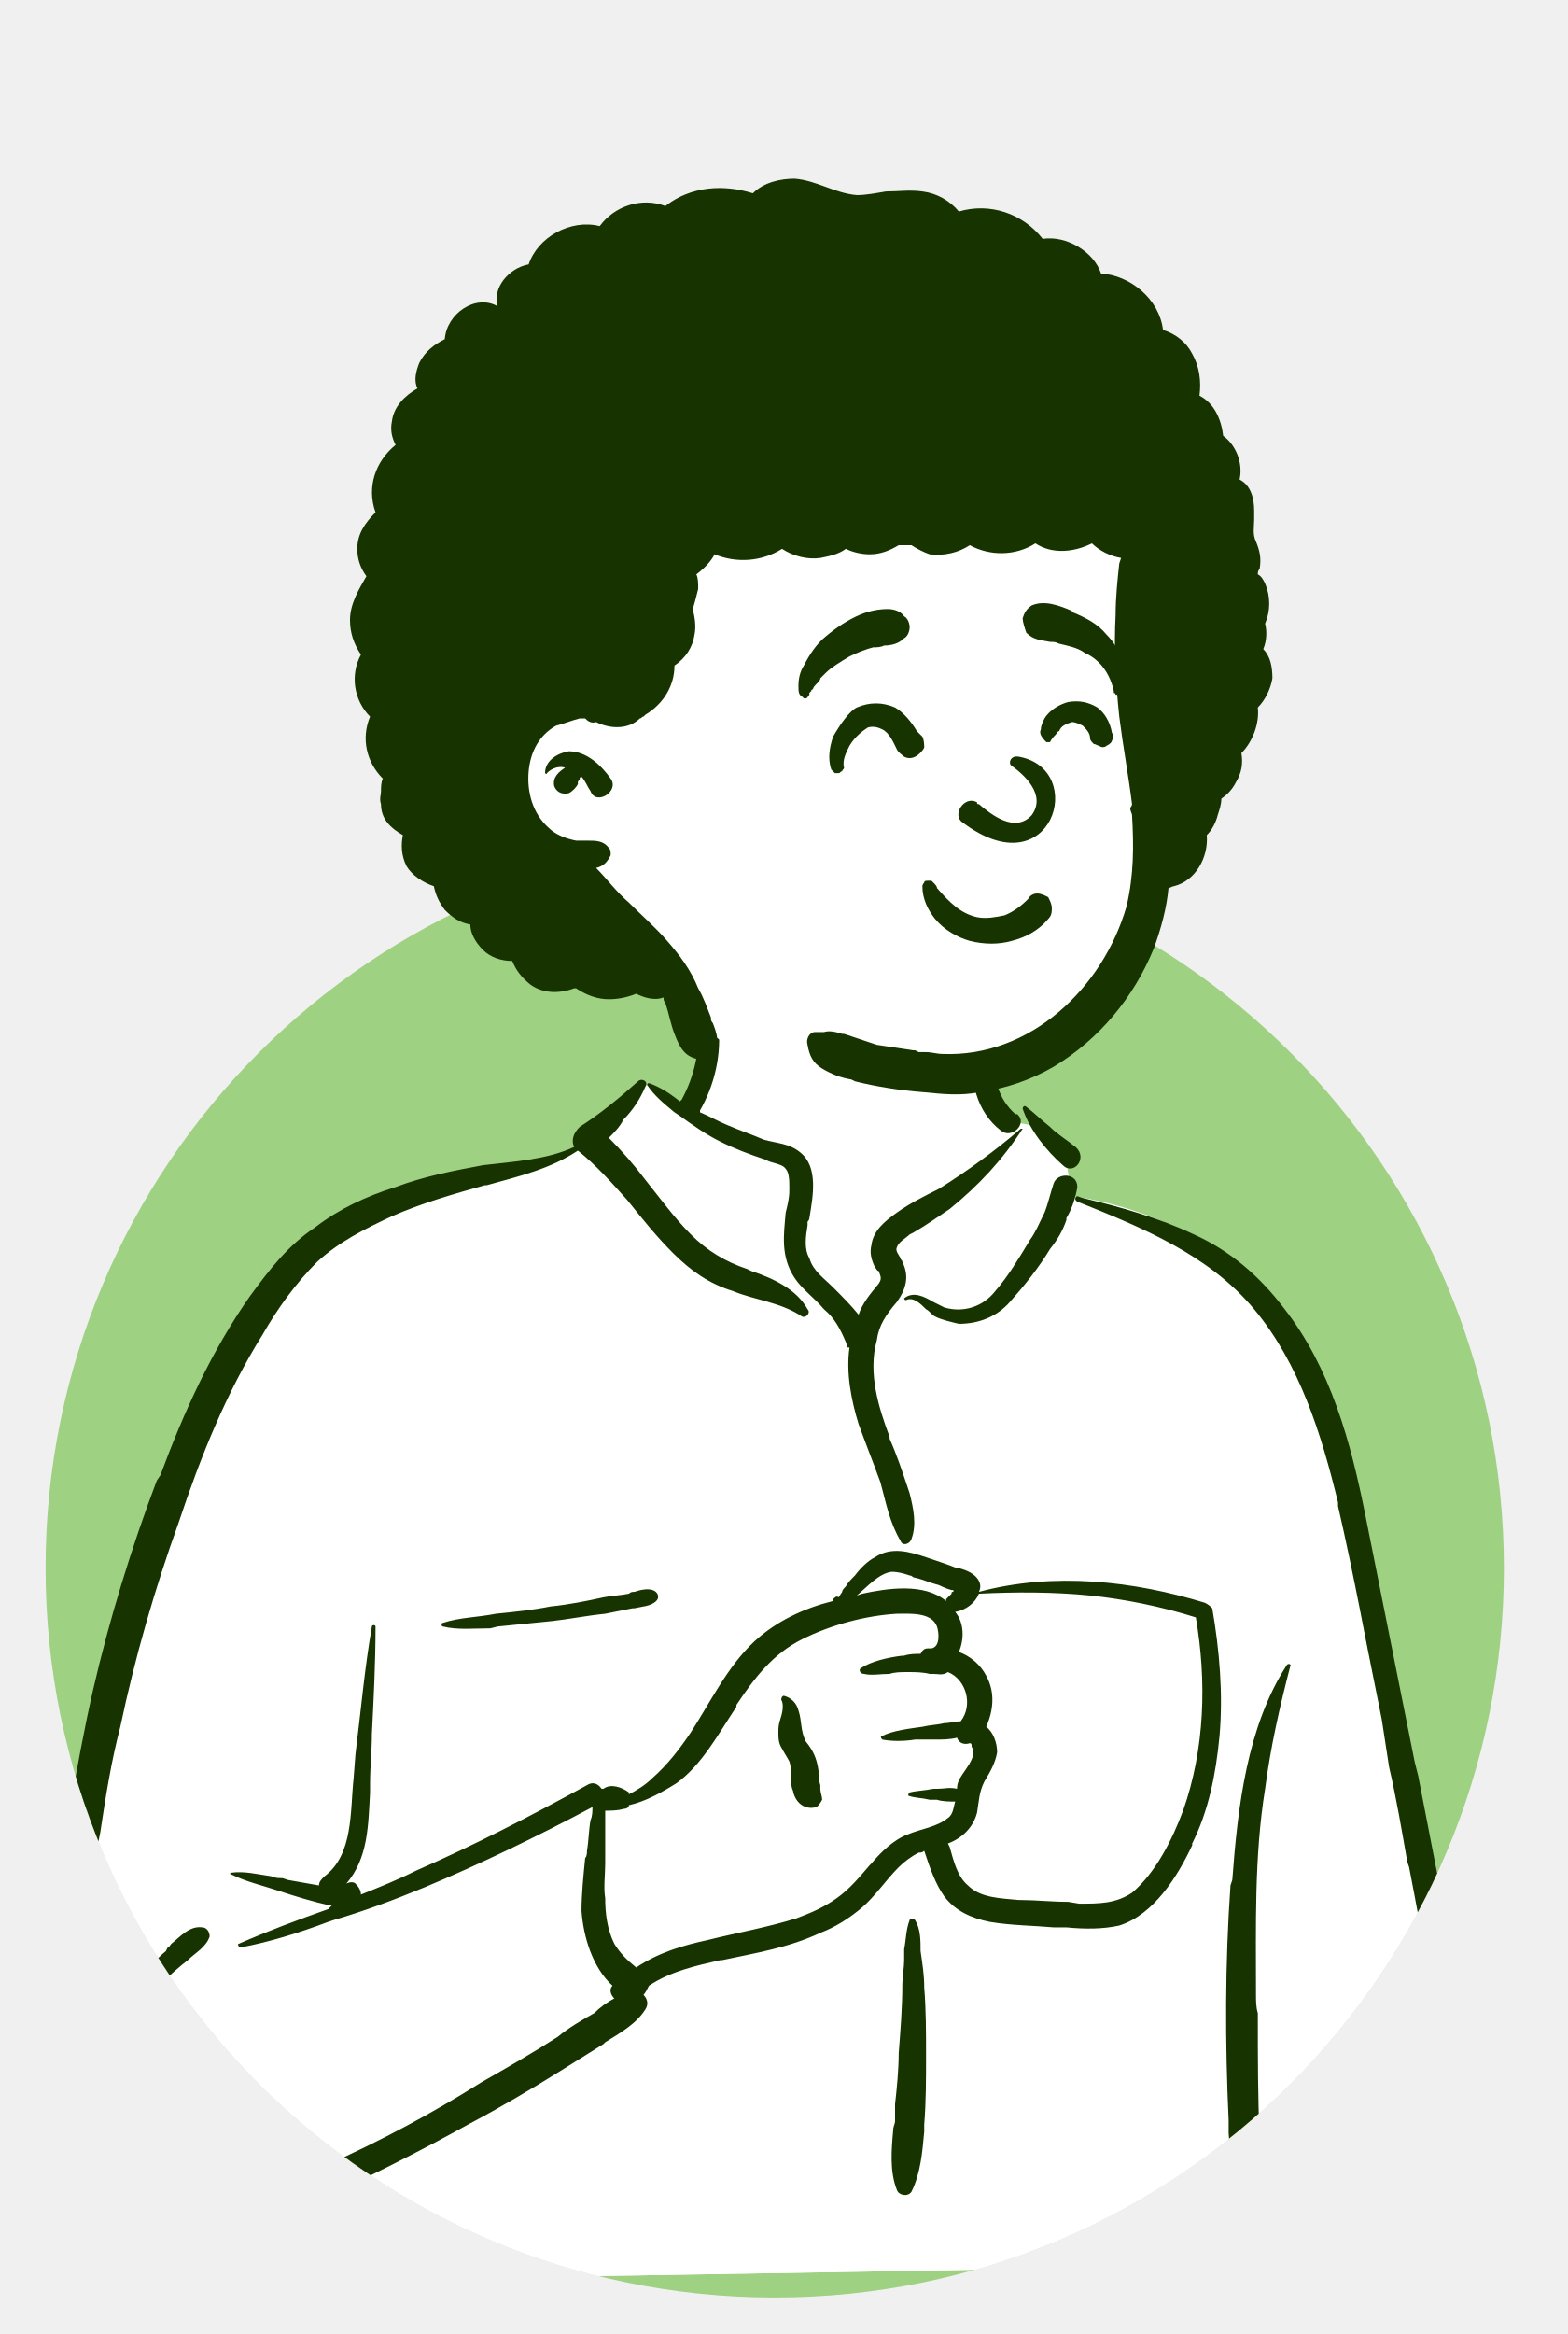
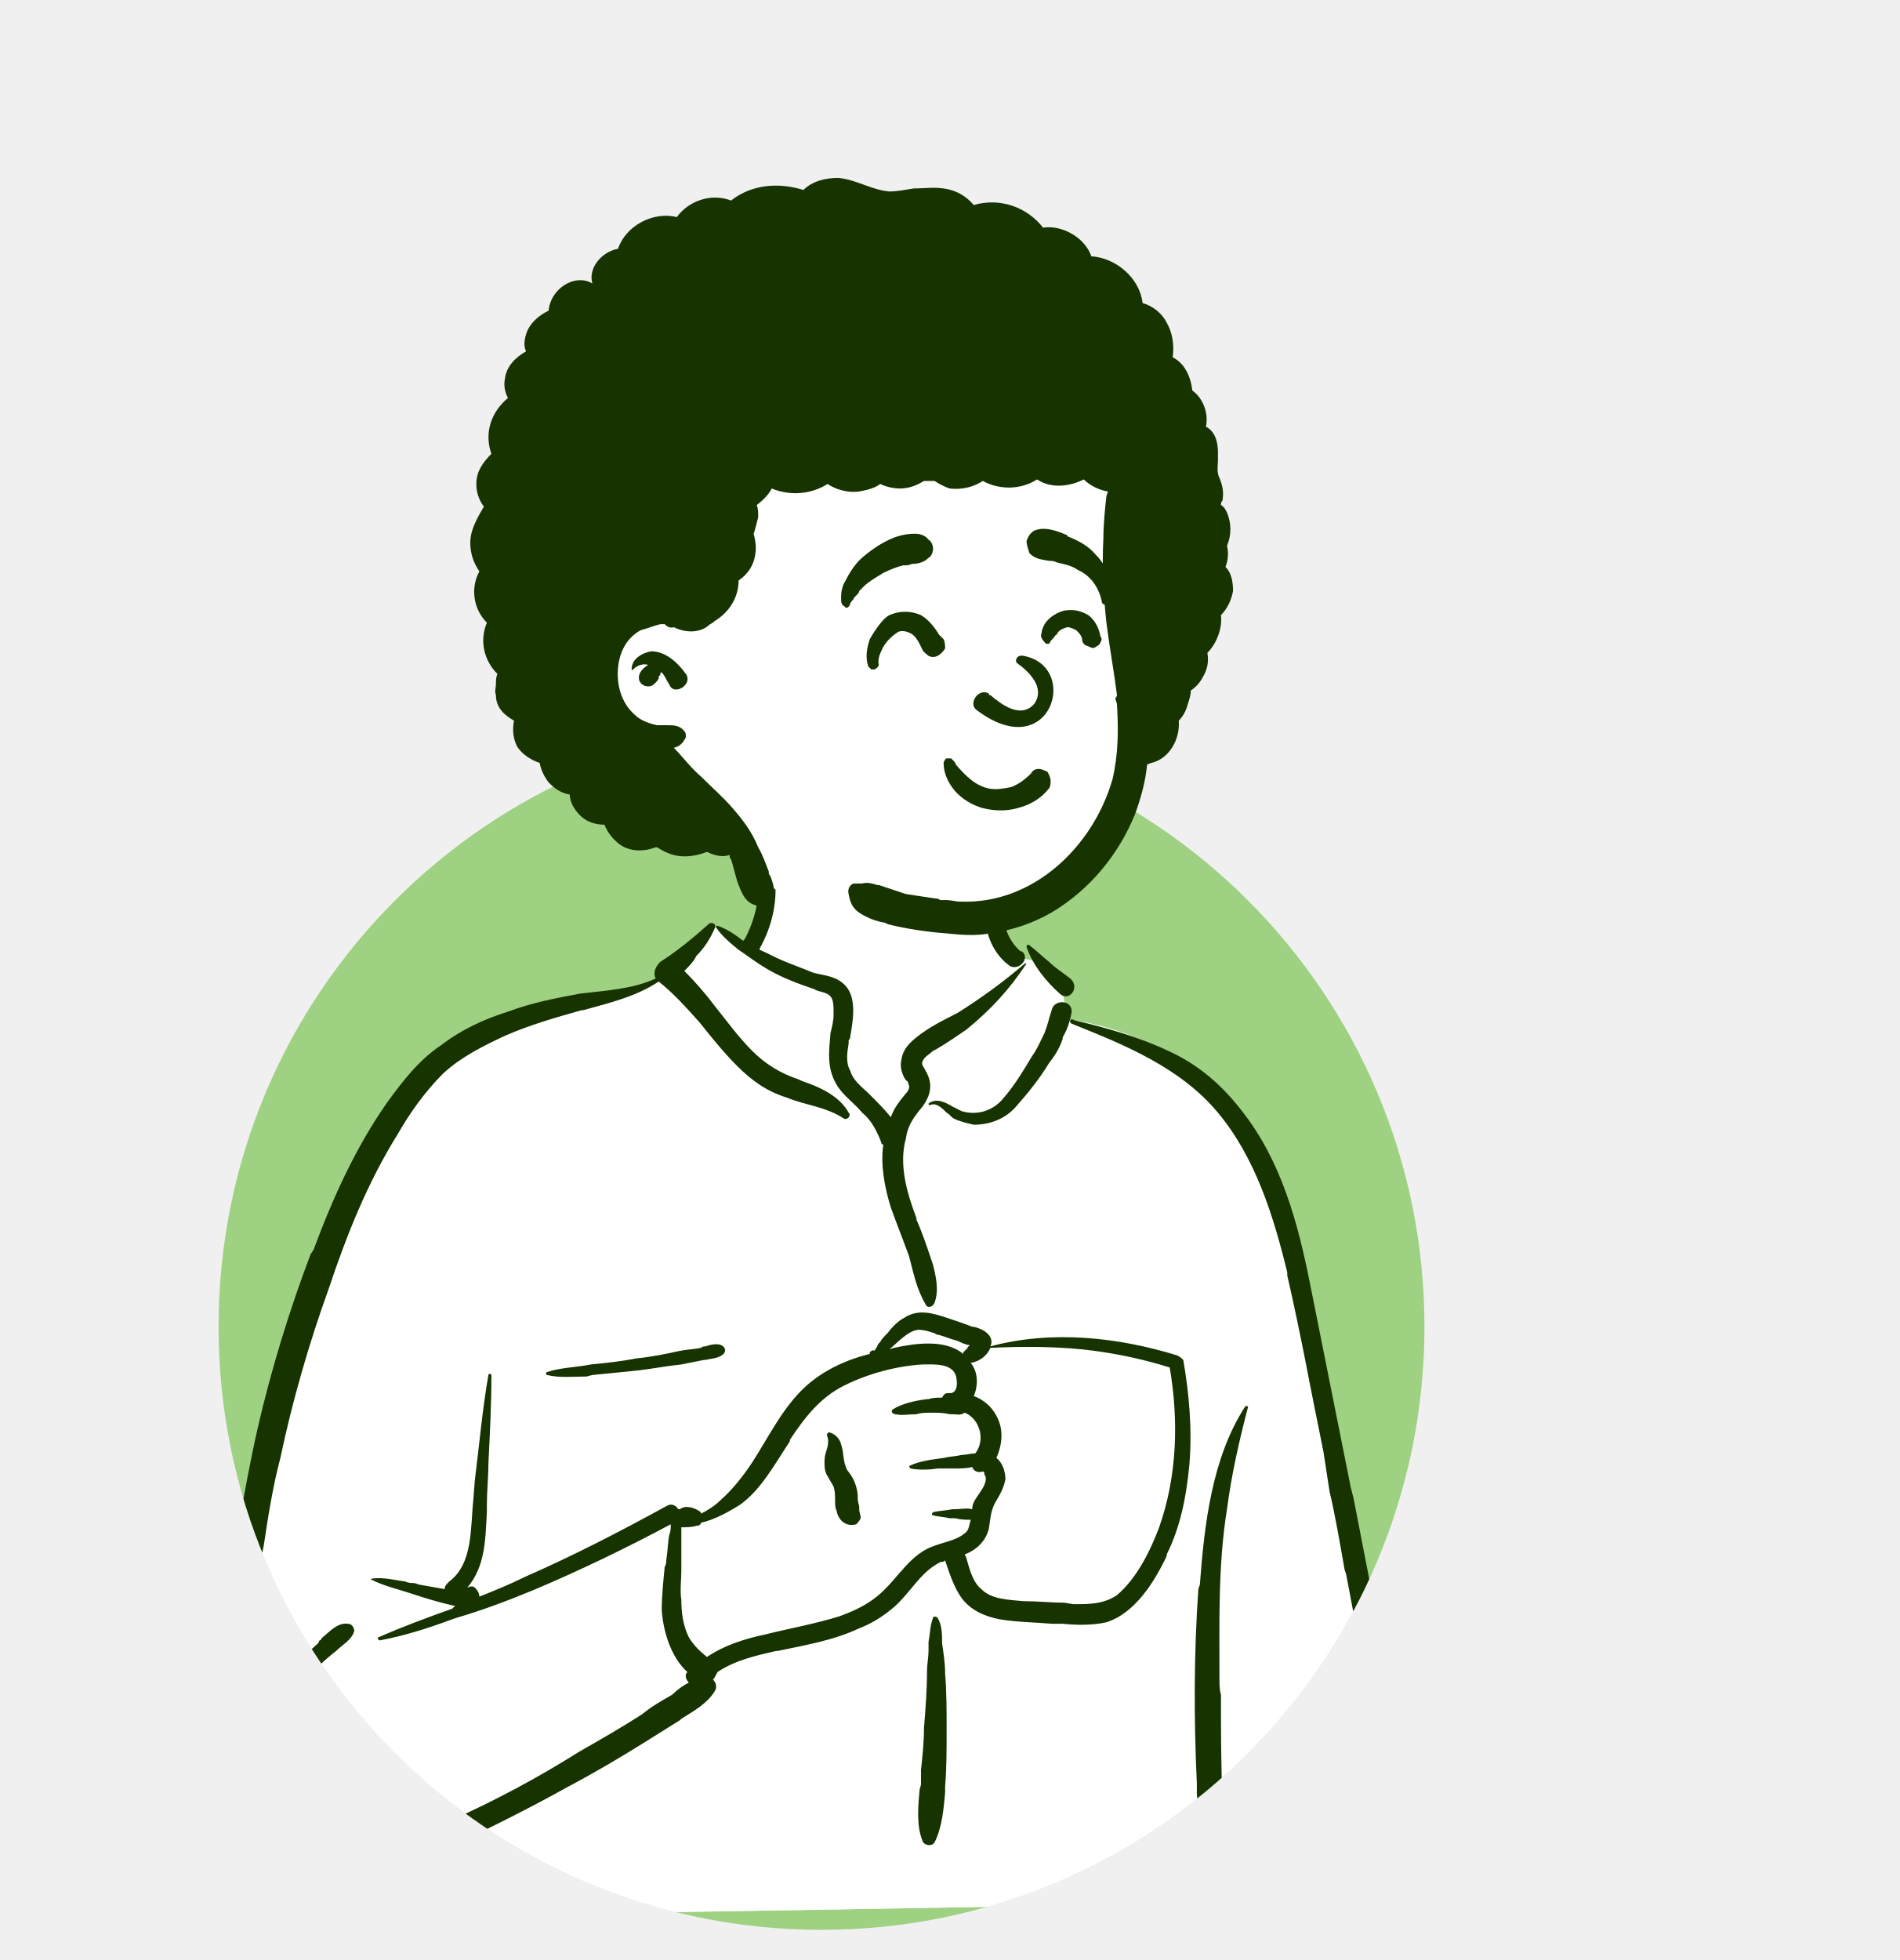
- <svg xmlns="http://www.w3.org/2000/svg" viewBox="0 -90 860 1280" width="860" height="1280">
+ <svg xmlns="http://www.w3.org/2000/svg" viewBox="-120 -110 1260 1300" width="1260" height="1300">
  <style>.k{fill:#163300}.b{fill:#FFFFFF}.ks{stroke:#163300}.bs{stroke:#FFFFFF}.s .k,.s .b{fill:#9FD182}</style>
  <defs>
    <clipPath id="c">
-       <path d="M25 -300H825V770A400 400 0 0 1 25 770Z" />
+       <path d="M-120 -110H1140V770H825A400 400 0 0 1 25 770H-120Z" />
    </clipPath>
  </defs>
  <circle cx="425" cy="770" r="400" fill="#9FD182" />
  <g clip-path="url(#c)">
    <g>
      <g transform="translate(0 459)">
        <path d="M0 0L229 0L229 282L0 282L0 0Z" transform="translate(461 279)" class="b" stroke="none" />
        <path d="M478 10C452 -8 390 0 365 19C356 26 356 33 355 40C355 42 355 44 355 46L355 46C354 54 348 63 347 73C345 72 342 70 340 68C335 65 330 62 327 62C310 62 303 85 288 98C274 106 256 107 240 109L239 109C184 117 137 151 105 195C30 301 23 439 4 564C4 568 3 573 3 577C-1 612 -5 653 25 675C25 675 24 675 23 675C20 674 16 674 18 676C56 688 97 685 135 675C133 686 132 696 130 706C129 712 132 717 138 717C300 716 461 712 623 710L627 710C659 709 692 709 724 710C735 711 747 712 758 713C767 714 773 703 768 696C766 691 764 688 762 684C776 602 757 521 737 441C730 410 722 379 717 349C702 239 683 143 560 123C557 117 557 103 553 98C550 87 531 79 519 85C507 58 504 28 478 10ZM504 341C506 340 596 328 630 352C638 357 636 395 633 431L632 445C628 454 619 483 611 494C597 516 553 526 528 516C516 512 498 506 492 494C487 481 493 468 500 454C503 447 507 439 509 431C509 427 508 424 506 420C504 417 503 414 503 411C503 410 503 408 503 407C503 402 504 397 503 394C501 389 499 384 497 380C494 372 490 364 492 355C487 357 483 351 488 349C490 349 493 349 495 348C498 344 500 344 504 341Z" transform="translate(29 -16)" class="b" fill-rule="evenodd" stroke="none" />
        <path d="M335 6L325 0C310 1 303 24 288 36C274 44 257 45 242 47L240 47L239 47C184 55 137 89 105 133C30 239 23 377 4 502C4 506 3 511 3 516C-1 550 -5 592 25 613C25 613 24 613 23 613C20 613 16 612 18 614C56 626 97 623 135 613C133 624 132 634 130 645C129 650 132 655 138 655C300 654 461 650 623 648L627 648C659 648 692 647 724 649C735 649 747 650 758 651C767 652 773 641 768 634C766 629 764 626 762 622C776 540 757 459 737 379C730 348 722 318 717 287C702 177 683 81 560 62C557 55 557 41 553 36C550 28 539 22 529 21L531 26L514 42C476 68 457 83 457 87C457 91 458 98 460 109L461 112L441 131Q410 99 410 90L410 46Q410 39 393 35L335 6ZM464 261Q455 261 429 288L427 288C406 298 392 307 385 314L385 314Q374 325 344 374L314 391L303 391L295 449L314 491L358 476L429 458L470 416L493 408C490 416 489 424 492 433C498 444 516 450 528 454C553 464 597 454 611 433C619 421 628 392 632 383L634 365C636 330 638 295 630 290C596 266 506 278 504 279C500 282 498 283 495 286L494 287L501 277L499 276C481 266 469 261 464 261ZM497 318C494 310 490 302 492 293C492 293 492 293 491 293L491 309L502 330C501 326 499 322 497 318Z" transform="translate(29 46)" class="b" fill-rule="evenodd" stroke="none" />
        <path d="M359 6C358 -2 370 -2 370 6C372 22 368 39 360 53C360 53 360 53 360 54C365 56 370 59 375 61C382 64 388 66 395 69C402 71 409 71 415 76C425 84 422 100 420 112C420 113 419 114 419 114L419 116C418 122 417 129 420 134C422 141 428 145 433 150L434 151C438 155 443 160 447 165C449 159 453 154 458 148C460 145 459 144 458 141C457 141 457 140 456 139C454 135 453 131 454 127C455 119 461 114 468 109C475 104 483 100 491 96C507 86 522 75 536 63C536 63 537 63 537 63C526 80 513 94 497 107C491 111 484 116 477 120L475 121C473 123 469 125 468 128C467 130 469 132 470 134C470 135 471 135 471 136C475 144 473 151 468 158L468 158C462 165 458 171 457 179C452 197 458 216 464 232L464 233C468 242 471 251 474 260L475 263C477 271 479 280 476 288C475 291 471 292 470 289C464 279 462 268 459 257C455 246 451 236 447 225C443 212 440 197 442 183C442 183 441 183 441 183L440 180C437 173 434 167 428 162C423 156 416 151 412 145C404 133 406 121 407 109C408 105 409 101 409 97L409 95C409 92 409 87 407 85C405 82 399 82 396 80C387 77 379 74 371 70C363 66 356 61 349 56L346 54C340 49 335 45 331 39C331 39 331 38 332 38C338 40 344 44 349 48C349 48 350 47 350 47C357 34 360 20 359 6ZM523 23C524 16 513 13 511 20C507 36 512 54 525 64C531 69 540 60 534 55L533 55C524 47 520 35 523 23L523 23ZM330 40C332 37 328 35 326 37C316 46 305 55 294 62C291 65 289 69 291 73C276 80 258 81 241 83C225 86 209 89 193 95C177 100 162 107 149 117C134 127 124 140 113 155C92 185 77 218 64 253L62 256C48 293 36 332 27 371C22 393 18 415 14 438C12 449 11 460 9 471C9 473 9 475 8 477C7 487 5 496 7 505C7 508 8 510 10 511C7 523 5 535 3 547C1 565 0 584 0 602C0 617 1 632 9 645C16 659 29 667 44 671C76 679 109 669 139 656L142 654L144 654C141 661 140 670 137 678C136 681 138 685 141 686L141 687L142 687C144 688 147 688 149 687L149 686C149 686 149 686 150 686L150 686L150 686L150 685L150 686L150 685C152 683 153 681 153 678L152 676C151 668 152 659 150 651C178 638 206 624 233 609C250 600 267 590 283 580C291 575 299 570 307 565L308 564C316 559 325 554 330 546C332 543 331 540 329 538C330 537 331 535 332 533C344 525 358 522 371 519L372 519C391 515 409 512 426 504C434 501 442 496 449 490C456 484 462 475 469 468C472 465 476 462 480 460C481 460 482 460 483 459C486 468 489 477 494 484C500 492 509 496 519 498C531 500 543 500 554 501C556 501 559 501 561 501C571 502 581 502 590 500C609 494 622 473 630 456L630 455C639 437 643 417 645 396C647 373 645 349 641 326C640 325 639 324 637 323C598 311 554 306 513 317C514 315 514 313 513 311C511 307 506 305 502 304L501 304C496 302 490 300 484 298L484 298C475 295 465 292 456 298C452 300 448 304 445 308C443 310 441 312 440 314C439 315 438 316 438 317L436 320C436 320 436 320 436 320C435 319 434 320 433 321C433 321 433 321 433 322C417 326 402 333 390 344C375 358 366 377 355 394C349 403 342 412 334 419C330 423 325 426 321 428C321 428 321 428 321 427C317 424 311 422 307 425C307 425 307 425 307 425L306 425C306 425 306 425 306 425L306 425C304 422 301 421 298 423C267 440 236 456 204 470C194 475 184 479 174 483C174 481 173 479 171 477C170 476 168 476 166 477C178 463 178 445 179 427L179 422C179 413 180 404 180 395C181 375 182 356 182 336C182 335 180 335 180 336C176 359 174 382 171 406L170 419C168 437 170 461 154 473C152 475 151 476 151 478C145 477 140 476 134 475L131 474C129 474 127 474 125 473C118 472 110 470 103 471C102 471 102 472 103 472C111 476 120 478 129 481C138 484 148 487 157 489C158 489 158 489 158 489L156 491C139 497 123 503 107 510C106 510 107 512 108 512C124 509 140 504 156 498L159 497C176 492 192 486 209 479C240 466 271 451 301 435C301 437 301 440 300 442C299 447 299 453 298 459C298 460 298 462 297 463C296 473 295 483 295 492C296 506 301 523 312 533C310 535 311 538 313 540C309 542 305 545 302 548C295 552 288 556 282 561C268 570 254 578 240 586C213 603 185 618 156 631C155 632 154 632 152 633C125 646 96 659 66 659C52 659 37 656 26 646C17 636 14 622 13 609L13 606C12 589 12 571 12 553C13 542 13 532 14 521L15 513C18 513 21 512 22 507C26 498 26 487 27 477C28 468 29 458 31 449C34 429 37 410 42 391C50 353 61 315 74 279C86 243 100 208 120 176C128 162 138 148 150 136C162 125 176 118 191 111C207 104 224 99 242 94L243 94C261 89 278 85 293 75C303 83 311 92 320 102C328 112 336 122 345 131C355 141 365 148 378 152C390 157 404 158 416 166C418 167 421 164 419 162C413 151 400 145 388 141L386 140C374 136 364 130 355 121C346 112 338 101 330 91C324 83 317 75 310 68C313 65 316 62 318 58C323 53 327 47 330 40ZM537 52C537 51 538 50 539 51C543 54 547 58 552 62C556 66 561 69 566 73C573 79 565 89 559 83C550 75 541 64 537 52ZM567 95C567 87 556 87 554 93C552 99 551 104 549 109C546 115 544 120 541 124C535 134 529 144 522 152C515 161 504 164 494 161C492 160 490 159 488 158C483 155 477 152 472 156C472 156 472 157 473 157C477 155 481 159 484 162C486 163 487 165 489 166C493 168 498 169 502 170C513 170 523 166 530 158C538 149 546 139 552 129C556 124 559 119 561 113L561 112C564 107 566 101 567 95ZM567 100C566 100 565 102 567 103C602 117 639 132 664 162C689 192 701 231 710 268L710 270C719 309 726 348 734 387L738 413C742 430 745 448 748 465L749 468C753 489 757 509 760 530C763 554 766 579 767 603C768 628 767 653 765 677C765 686 779 688 780 679C787 636 783 591 777 547L777 544C771 502 762 460 754 418L752 410C743 365 734 320 725 275C717 235 706 194 680 161C667 144 651 130 631 121C612 112 591 106 570 101L567 100ZM475 308C476 308 477 309 477 309C482 310 486 312 490 313L490 313C491 313 494 315 498 316L499 316L499 317C498 317 498 317 498 318C497 319 496 320 495 321C495 322 495 322 495 322C483 312 463 315 449 318L446 319C452 314 458 307 465 306C469 306 472 307 475 308ZM321 318C322 317 323 317 324 317C327 316 331 315 334 316C337 317 338 320 336 322C333 325 328 325 324 326L323 326C318 327 313 328 308 329C298 330 288 332 279 333C269 334 259 335 249 336L245 337C236 337 227 338 219 336C218 336 218 334 219 334C228 331 238 331 248 329C258 328 268 327 278 325C288 324 298 322 307 320C312 319 316 319 321 318ZM574 319C554 317 533 317 513 318C511 323 506 327 500 328C505 334 505 343 502 350C508 352 514 357 517 363C522 372 521 382 517 391C521 394 523 400 523 405C522 411 519 416 516 421C513 427 513 432 512 438C510 446 504 452 496 455L497 457C499 464 501 473 507 478C514 485 525 485 535 486L536 486C544 486 553 487 562 487L568 488C579 488 588 488 597 482C610 471 619 453 625 437C637 403 638 366 632 331C613 325 593 321 574 319ZM490 336C487 328 475 329 468 329C451 330 432 335 416 343C400 351 390 364 380 379L380 380C370 395 361 412 347 422C339 427 330 432 321 434C321 435 320 436 318 436L318 436C315 437 311 437 308 437C308 439 308 440 308 442C308 446 308 451 308 456C308 459 308 463 308 466C308 472 307 479 308 485C308 493 309 502 313 510C316 515 320 519 325 523C337 515 350 511 364 508C380 504 397 501 413 496C421 493 428 490 435 485C442 480 447 474 453 467L454 466C459 460 466 453 474 450C481 447 490 446 496 441C499 439 499 435 500 432C497 432 493 432 490 431C489 431 489 431 488 431L486 431C482 430 478 430 475 429C474 429 474 428 475 427C479 426 483 426 488 425L489 425C489 425 490 425 490 425C494 425 497 424 501 425C501 422 502 420 504 417C506 414 510 409 510 405C510 404 510 403 509 402L509 401C509 401 509 400 508 400C508 400 508 400 508 400C505 401 502 400 501 397C497 398 493 398 489 398C487 398 485 398 483 398L478 398C472 399 465 399 460 398C459 397 459 396 460 396C466 393 475 392 482 391C486 390 490 390 494 389C497 389 500 388 503 388C510 379 506 365 496 361C493 363 491 362 488 362C487 362 486 362 486 362C482 361 478 361 474 361C470 361 467 361 464 362C459 362 454 363 450 362C448 362 447 360 448 359C454 355 463 353 471 352L472 352C475 351 478 351 481 351C482 349 483 348 485 348C486 348 486 348 487 348L487 348C492 347 491 339 490 336ZM682 357C683 356 684 357 684 357C678 380 673 402 670 425C664 462 665 500 665 538C665 541 665 545 666 548L666 550C666 572 666 594 667 617C667 619 667 622 667 625C668 633 668 642 668 650C667 656 666 662 665 668C665 673 665 677 665 681C665 682 665 683 665 684C666 687 660 687 660 684L660 680C659 674 658 669 656 663C654 657 653 651 653 644C651 634 651 624 650 614L650 607C648 564 648 521 651 478L652 475C655 435 660 391 682 357ZM406 374L406 374C405 374 404 376 405 377C406 380 405 384 404 387C403 390 403 392 403 394C403 397 403 400 405 403C406 405 408 408 409 410C410 413 410 416 410 419C410 422 410 424 411 426C412 432 417 437 424 435C425 434 426 433 427 431C427 429 426 427 426 425L426 423C425 420 425 418 425 415C424 408 422 404 418 399C415 393 416 388 414 382C413 378 410 375 406 374ZM162 488C162 488 162 488 162 488L162 488L162 488L162 488ZM475 497C475 496 477 496 478 497C481 502 481 508 481 514L481 514C482 521 483 527 483 534C484 546 484 559 484 571C484 584 484 597 483 609L483 613C482 624 481 636 476 646C474 649 469 648 468 645C464 635 465 623 466 612C466 610 467 609 467 607L467 598C468 589 469 579 469 570C470 557 471 545 471 532C471 528 472 523 472 519L472 513C473 508 473 502 475 497ZM68 512L67 514C61 519 56 525 51 531C47 537 41 543 38 551C36 554 36 558 40 559C41 559 41 559 41 558L41 558C40 556 47 550 50 547C50 546 51 546 51 546L53 544C56 540 60 536 65 532C69 527 74 523 79 519C83 515 89 512 91 506C91 503 89 501 87 501C80 500 75 506 70 510C69 511 69 512 68 512Z" transform="translate(24 7)" class="k" fill-rule="evenodd" stroke="none" />
      </g>
    </g>
    <g transform="translate(225 0)">
      <g>
        <g>
          <path d="M152 0C304 -7 372 100 376 147C379 180 360 219 360 248C360 263 378 296 370 318C351 367 310 421 258 421C207 421 140 435 82 353C77 346 9 302 3 261C-14 158 44 6 152 0Z" transform="translate(43 82)" class="b" stroke="none" />
          <path d="M244 0C236 0 227 2 221 8C205 3 187 4 173 15C160 10 145 15 137 26C121 22 103 32 98 47C87 49 78 60 81 70C69 63 53 74 52 88C46 91 41 95 38 101C36 106 35 111 37 115C30 119 24 125 23 133C22 138 23 142 25 146C14 155 9 169 14 183C8 189 4 195 4 203C4 209 6 214 9 218C5 225 0 233 0 242C0 249 2 255 6 261C0 272 2 286 11 295C6 307 9 320 18 329C17 331 17 334 17 336C17 338 16 340 17 343C17 351 22 356 29 360L29 360C28 365 28 371 31 377C34 382 40 386 46 388C47 393 49 397 52 401C56 405 60 408 66 409C66 414 69 419 73 423C77 427 83 429 89 429C91 434 94 438 99 442C106 447 115 447 123 444C123 444 124 444 124 444C130 448 136 450 142 450C147 450 152 449 157 447C161 449 167 451 172 449C172 450 172 451 173 452C175 458 176 464 178 469C181 477 184 482 192 483C195 484 199 482 200 479C203 474 201 468 199 463C199 463 198 462 198 461L198 460C196 455 194 449 191 444C187 434 181 426 174 418C168 411 160 404 153 397C146 391 141 384 135 378C139 377 141 375 143 371C143 369 143 368 142 367C139 363 135 363 130 363C128 363 126 363 124 363C119 362 113 360 109 356C100 348 97 336 98 325C99 314 104 305 113 300C117 299 122 297 126 296C127 296 128 296 129 296C130 297 132 299 135 298C135 298 135 298 135 298C143 302 153 302 159 296C160 296 160 295 161 295C161 295 162 294 162 294C172 288 178 278 178 267C184 263 188 257 189 250C190 245 189 240 188 236C189 233 190 229 191 225C191 222 191 219 190 217C194 214 198 210 200 206C212 211 226 210 237 203C243 207 251 209 258 208C263 207 268 206 272 203C276 205 281 206 285 206C291 206 296 204 301 201L302 201C304 201 306 201 308 201C311 203 315 205 318 206C326 207 334 205 340 201C351 207 365 207 376 200C385 206 397 205 407 200C411 204 417 207 423 208L422 211C421 220 420 230 420 239C419 258 420 276 422 295C424 311 427 327 429 343C429 344 428 345 428 345C428 347 429 348 429 349C430 366 430 382 426 399C413 444 373 482 325 480C322 480 319 479 316 479C315 479 313 479 312 479L310 478C310 478 310 478 310 478L310 478L309 478L309 478C302 477 296 476 289 475C283 473 277 471 271 469L270 469C267 468 263 467 260 468C259 468 259 468 259 468C259 468 259 468 259 468L259 468L258 468C257 468 256 468 256 468L255 468C252 468 250 472 251 475C252 481 254 485 259 488C264 491 269 493 275 494L277 495C289 498 302 500 315 501C325 502 335 503 345 501C360 499 374 494 386 487C411 472 430 449 441 422C445 411 448 400 449 389C450 389 451 388 452 388C464 385 471 372 470 360C473 357 475 353 476 349C477 346 478 343 478 340C481 338 484 335 486 331C489 326 490 321 489 315C495 309 499 299 498 290C502 286 505 280 506 274C506 268 505 262 501 258C503 253 503 248 502 244C505 237 505 229 502 222C501 220 500 218 498 217C498 216 498 215 499 214L499 214C500 208 499 204 497 199C495 195 496 191 496 187C496 185 496 184 496 182C496 175 494 168 488 165C490 156 486 146 479 141C478 132 474 123 466 119C467 111 466 103 462 96C459 90 453 85 446 83C444 66 428 53 412 52C408 40 393 31 380 33C369 19 351 13 334 18C329 12 322 8 314 7C307 6 301 7 294 7C288 8 283 9 278 9C266 8 256 1 244 0ZM143 329C138 322 130 314 120 314C114 315 107 319 107 326C107 326 108 327 108 326C111 323 115 322 118 323C115 325 111 328 112 333C113 336 116 338 120 337C122 336 124 334 125 332C125 332 125 332 125 332C125 332 125 331 125 331C125 331 125 330 126 330L126 329C126 329 126 328 127 328C129 330 130 333 132 336C135 344 148 336 143 329Z" transform="translate(-33 8)" class="k" fill-rule="evenodd" stroke="none" />
        </g>
      </g>
      <g transform="translate(159 186)">
        <g>
          <path d="M175 50C176 49 176 49 176 49C179 44 179 39 178 34C177 27 173 21 169 17C164 11 158 8 151 5C151 5 150 5 150 4C143 1 135 -2 128 1C125 3 124 5 123 8C123 10 124 13 125 16C129 20 133 20 138 21C140 21 141 21 143 22C147 23 153 24 157 27C166 31 171 39 173 48C173 49 173 49 173 49C174 49 174 50 174 50C175 50 175 50 175 50ZM58 19C55 22 51 23 47 23C45 24 43 24 41 24C37 25 32 27 28 29C23 32 18 35 15 38C14 39 13 40 12 41C12 42 11 43 10 44C9 45 8 46 8 47C7 47 7 48 7 48C7 48 7 48 6 49C6 49 6 50 6 50C5 51 5 52 4 52C4 52 4 52 3 52C3 52 3 52 2 51C0 50 0 48 0 45C0 41 1 37 3 34C6 28 10 22 15 18C21 13 27 9 34 6C39 4 44 3 49 3C52 3 56 4 58 7C60 8 61 11 61 13C61 15 60 18 58 19ZM165 78C166 79 168 79 169 78C171 77 172 76 172 75C173 74 173 72 172 71C171 65 168 60 164 57C159 54 154 53 148 54C144 55 138 58 135 63C134 65 133 67 133 69C132 71 133 73 136 76C136 76 136 76 136 76C137 76 138 76 138 76C139 74 140 73 141 72C142 71 142 70 143 70C144 67 147 66 150 65C152 65 154 66 156 67C158 69 160 71 160 74C160 75 161 76 162 77C163 77 164 78 165 78ZM46 69C44 68 41 67 38 68C35 70 31 73 28 78C26 82 24 86 25 90C25 91 24 91 24 92C23 92 23 93 22 93C21 93 21 93 20 93C19 92 18 91 18 91C16 85 17 79 19 73C23 66 28 59 32 57C39 54 46 54 53 57C58 60 62 65 65 70C66 71 67 72 68 73C69 75 69 78 69 79C68 81 66 83 64 84C62 85 60 85 58 84C57 83 55 82 54 80C52 76 50 71 46 69ZM128 116C136 105 124 94 117 89C115 88 116 83 121 84C159 91 139 157 90 120C84 116 91 105 98 109C98 110 98 110 99 110C106 116 119 126 128 116ZM117 185C110 187 102 187 94 185C87 183 80 179 75 173C71 168 68 162 68 155C68 154 69 153 69 153C69 152 70 152 71 152C71 152 72 152 73 152C73 152 74 153 74 153C75 154 76 155 76 156C83 164 89 170 98 172C103 173 108 172 113 171C118 169 122 166 126 162C127 160 129 159 131 159C133 159 135 160 137 161C138 163 139 165 139 167C139 169 139 171 137 173C132 179 125 183 117 185Z" transform="translate(54 55)" class="k" fill-rule="evenodd" stroke="none" />
        </g>
      </g>
    </g>
  </g>
</svg>
